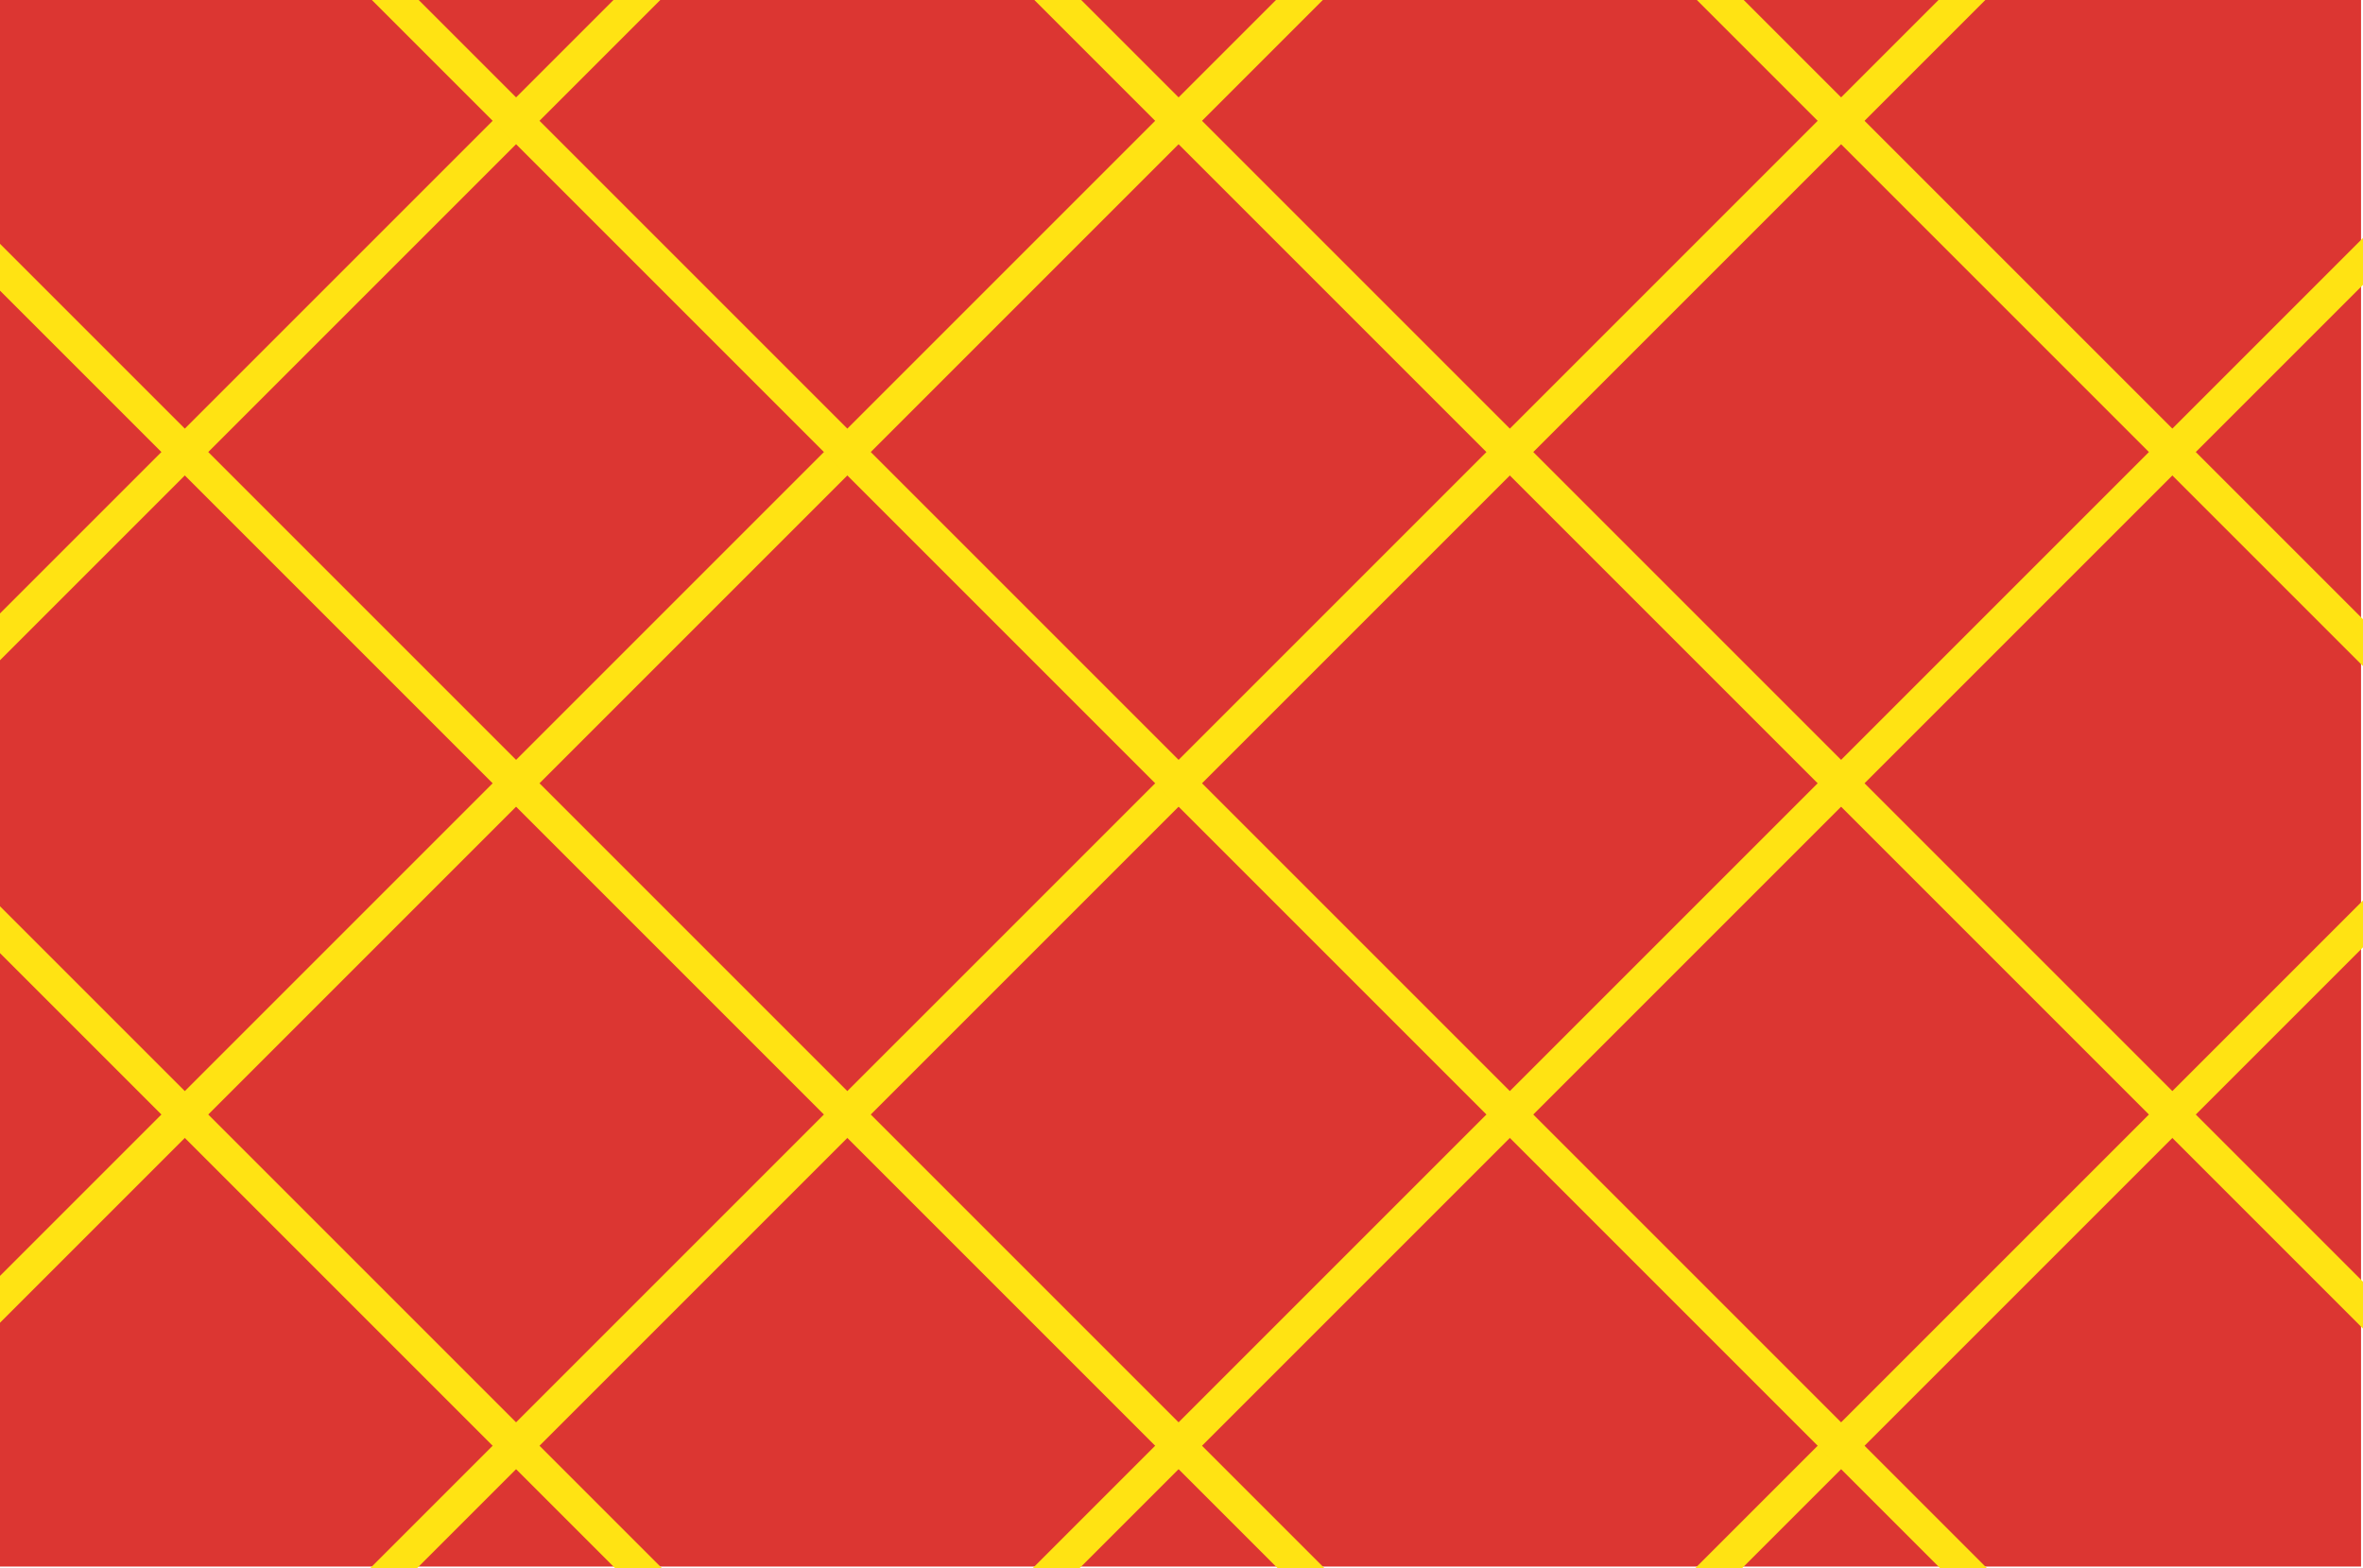
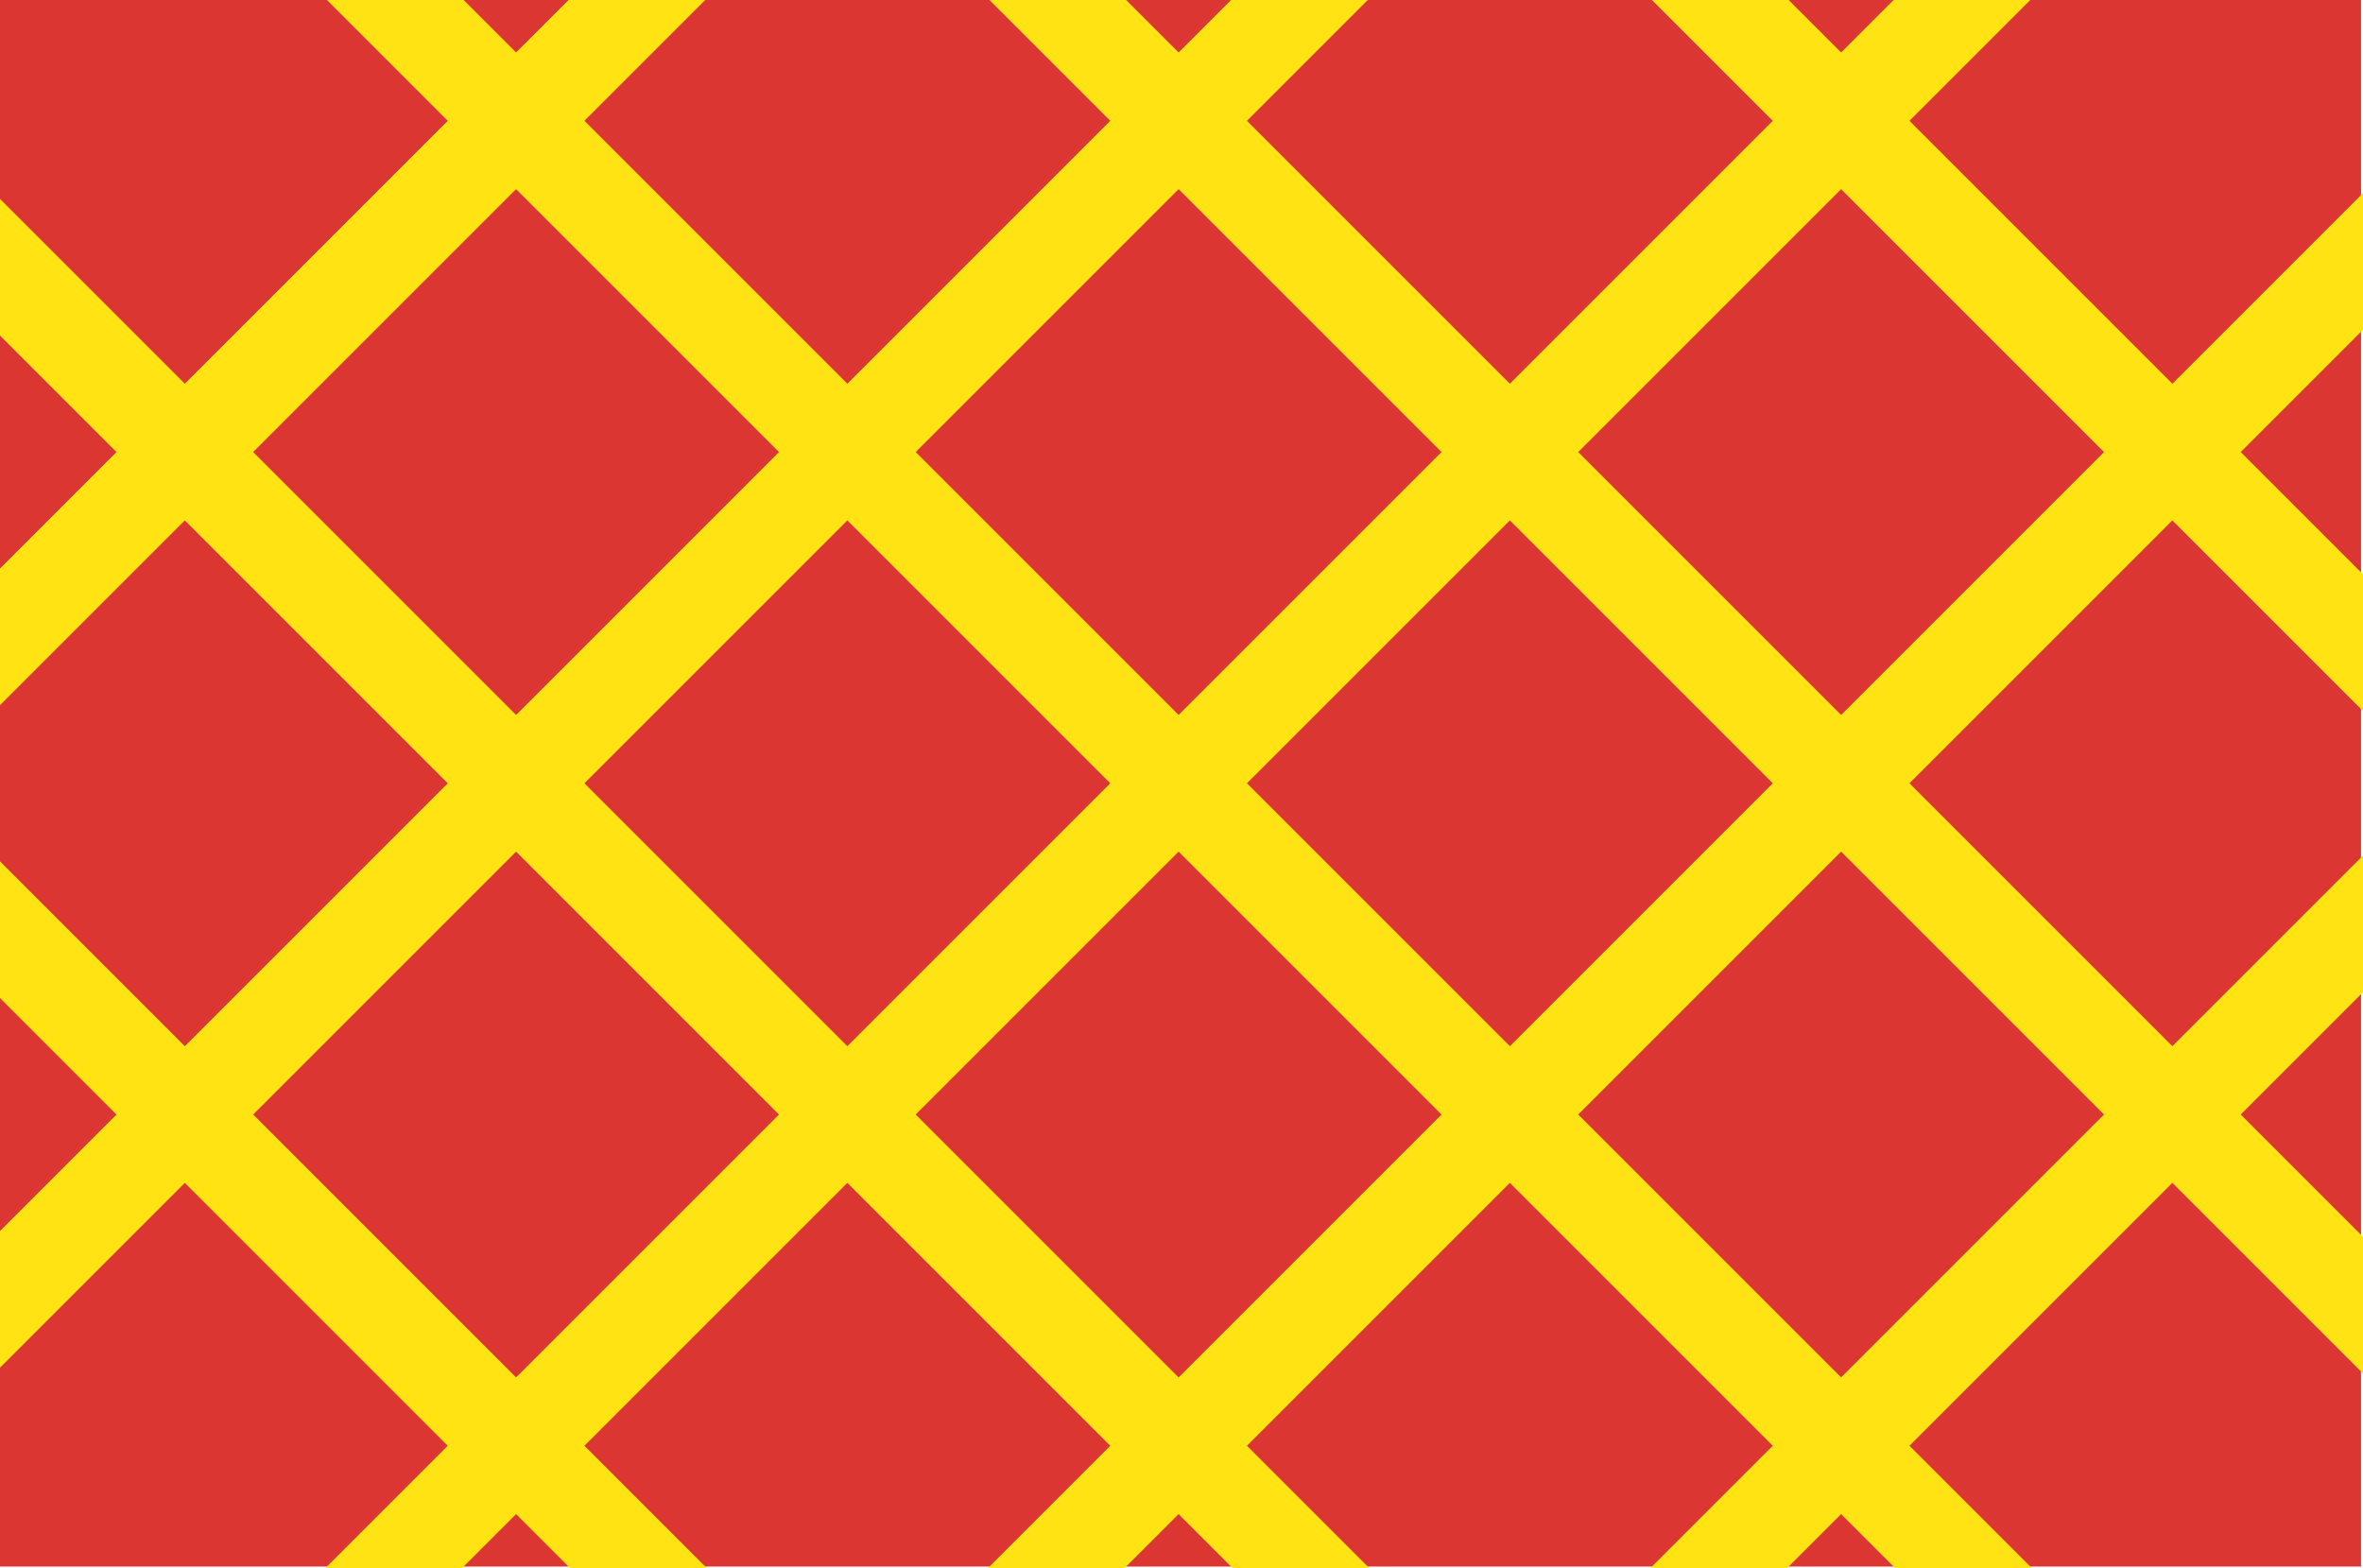
<svg xmlns="http://www.w3.org/2000/svg" width="100%" height="100%" viewBox="0 0 636 422" version="1.1" xml:space="preserve" style="fill-rule:evenodd;clip-rule:evenodd;stroke-miterlimit:2;">
  <rect id="rect9364" x="0" y="0" width="635.47" height="421.66" style="fill:rgb(220,54,50);" />
  <g transform="matrix(0.525505,-0.525505,0.525505,0.525505,-510.5115,218.7707)">
-     <path d="M286.129,1119.32L1304.09,1119.32" style="fill:none;stroke:rgb(255,227,19);stroke-width:12px;" />
+     <path d="M286.129,1119.32L1304.09,1119.32" style="fill:none;stroke:rgb(255,227,19);stroke-width:35px;" />
  </g>
  <g transform="matrix(0.525505,-0.525505,0.525505,0.525505,-510.5115,218.7707)">
-     <path d="M286.129,949.66L1304.09,949.66" style="fill:none;stroke:rgb(255,227,19);stroke-width:12px;" />
+     <path d="M286.129,949.66L1304.09,949.66" style="fill:none;stroke:rgb(255,227,19);stroke-width:35px;" />
  </g>
  <g transform="matrix(0.525505,-0.525505,0.525505,0.525505,-510.5115,218.7707)">
-     <path d="M286.129,780L1304.09,780" style="fill:none;stroke:rgb(255,227,19);stroke-width:12px;" />
+     <path d="M286.129,780L1304.09,780" style="fill:none;stroke:rgb(255,227,19);stroke-width:35px;" />
  </g>
  <g transform="matrix(0.525505,-0.525505,0.525505,0.525505,-510.5115,218.7707)">
-     <path d="M286.129,610.339L1304.09,610.339" style="fill:none;stroke:rgb(255,227,19);stroke-width:12px;" />
+     <path d="M286.129,610.339L1304.09,610.339" style="fill:none;stroke:rgb(255,227,19);stroke-width:35px;" />
  </g>
  <g transform="matrix(0.525505,-0.525505,0.525505,0.525505,-510.5115,218.7707)">
-     <path d="M286.129,440.679L1304.09,440.679" style="fill:none;stroke:rgb(255,227,19);stroke-width:12px;" />
+     <path d="M286.129,440.679L1304.09,440.679" style="fill:none;stroke:rgb(255,227,19);stroke-width:35px;" />
  </g>
  <g transform="matrix(0.525505,-0.525505,0.525505,0.525505,-510.5115,218.7707)">
-     <path d="M1134.43,271.018L1134.43,1288.98" style="fill:none;stroke:rgb(255,227,19);stroke-width:12px;" />
+     <path d="M1134.43,271.018L1134.43,1288.98" style="fill:none;stroke:rgb(255,227,19);stroke-width:35px;" />
  </g>
  <g transform="matrix(0.525505,-0.525505,0.525505,0.525505,-510.5115,218.7707)">
-     <path d="M964.771,271.018L964.771,1288.98" style="fill:none;stroke:rgb(255,227,19);stroke-width:12px;" />
+     <path d="M964.771,271.018L964.771,1288.98" style="fill:none;stroke:rgb(255,227,19);stroke-width:35px;" />
  </g>
  <g transform="matrix(0.525505,-0.525505,0.525505,0.525505,-510.5115,218.7707)">
-     <path d="M795.11,271.018L795.11,1288.98" style="fill:none;stroke:rgb(255,227,19);stroke-width:12px;" />
+     <path d="M795.11,271.018L795.11,1288.98" style="fill:none;stroke:rgb(255,227,19);stroke-width:35px;" />
  </g>
  <g transform="matrix(0.525505,-0.525505,0.525505,0.525505,-510.5115,218.7707)">
-     <path d="M625.45,271.018L625.45,1288.98" style="fill:none;stroke:rgb(255,227,19);stroke-width:12px;" />
+     <path d="M625.45,271.018L625.45,1288.98" style="fill:none;stroke:rgb(255,227,19);stroke-width:35px;" />
  </g>
  <g transform="matrix(0.525505,-0.525505,0.525505,0.525505,-510.5115,218.7707)">
-     <path d="M455.789,271.018L455.789,1288.98" style="fill:none;stroke:rgb(255,227,19);stroke-width:12px;" />
+     <path d="M455.789,271.018L455.789,1288.98" style="fill:none;stroke:rgb(255,227,19);stroke-width:35px;" />
  </g>
</svg>
